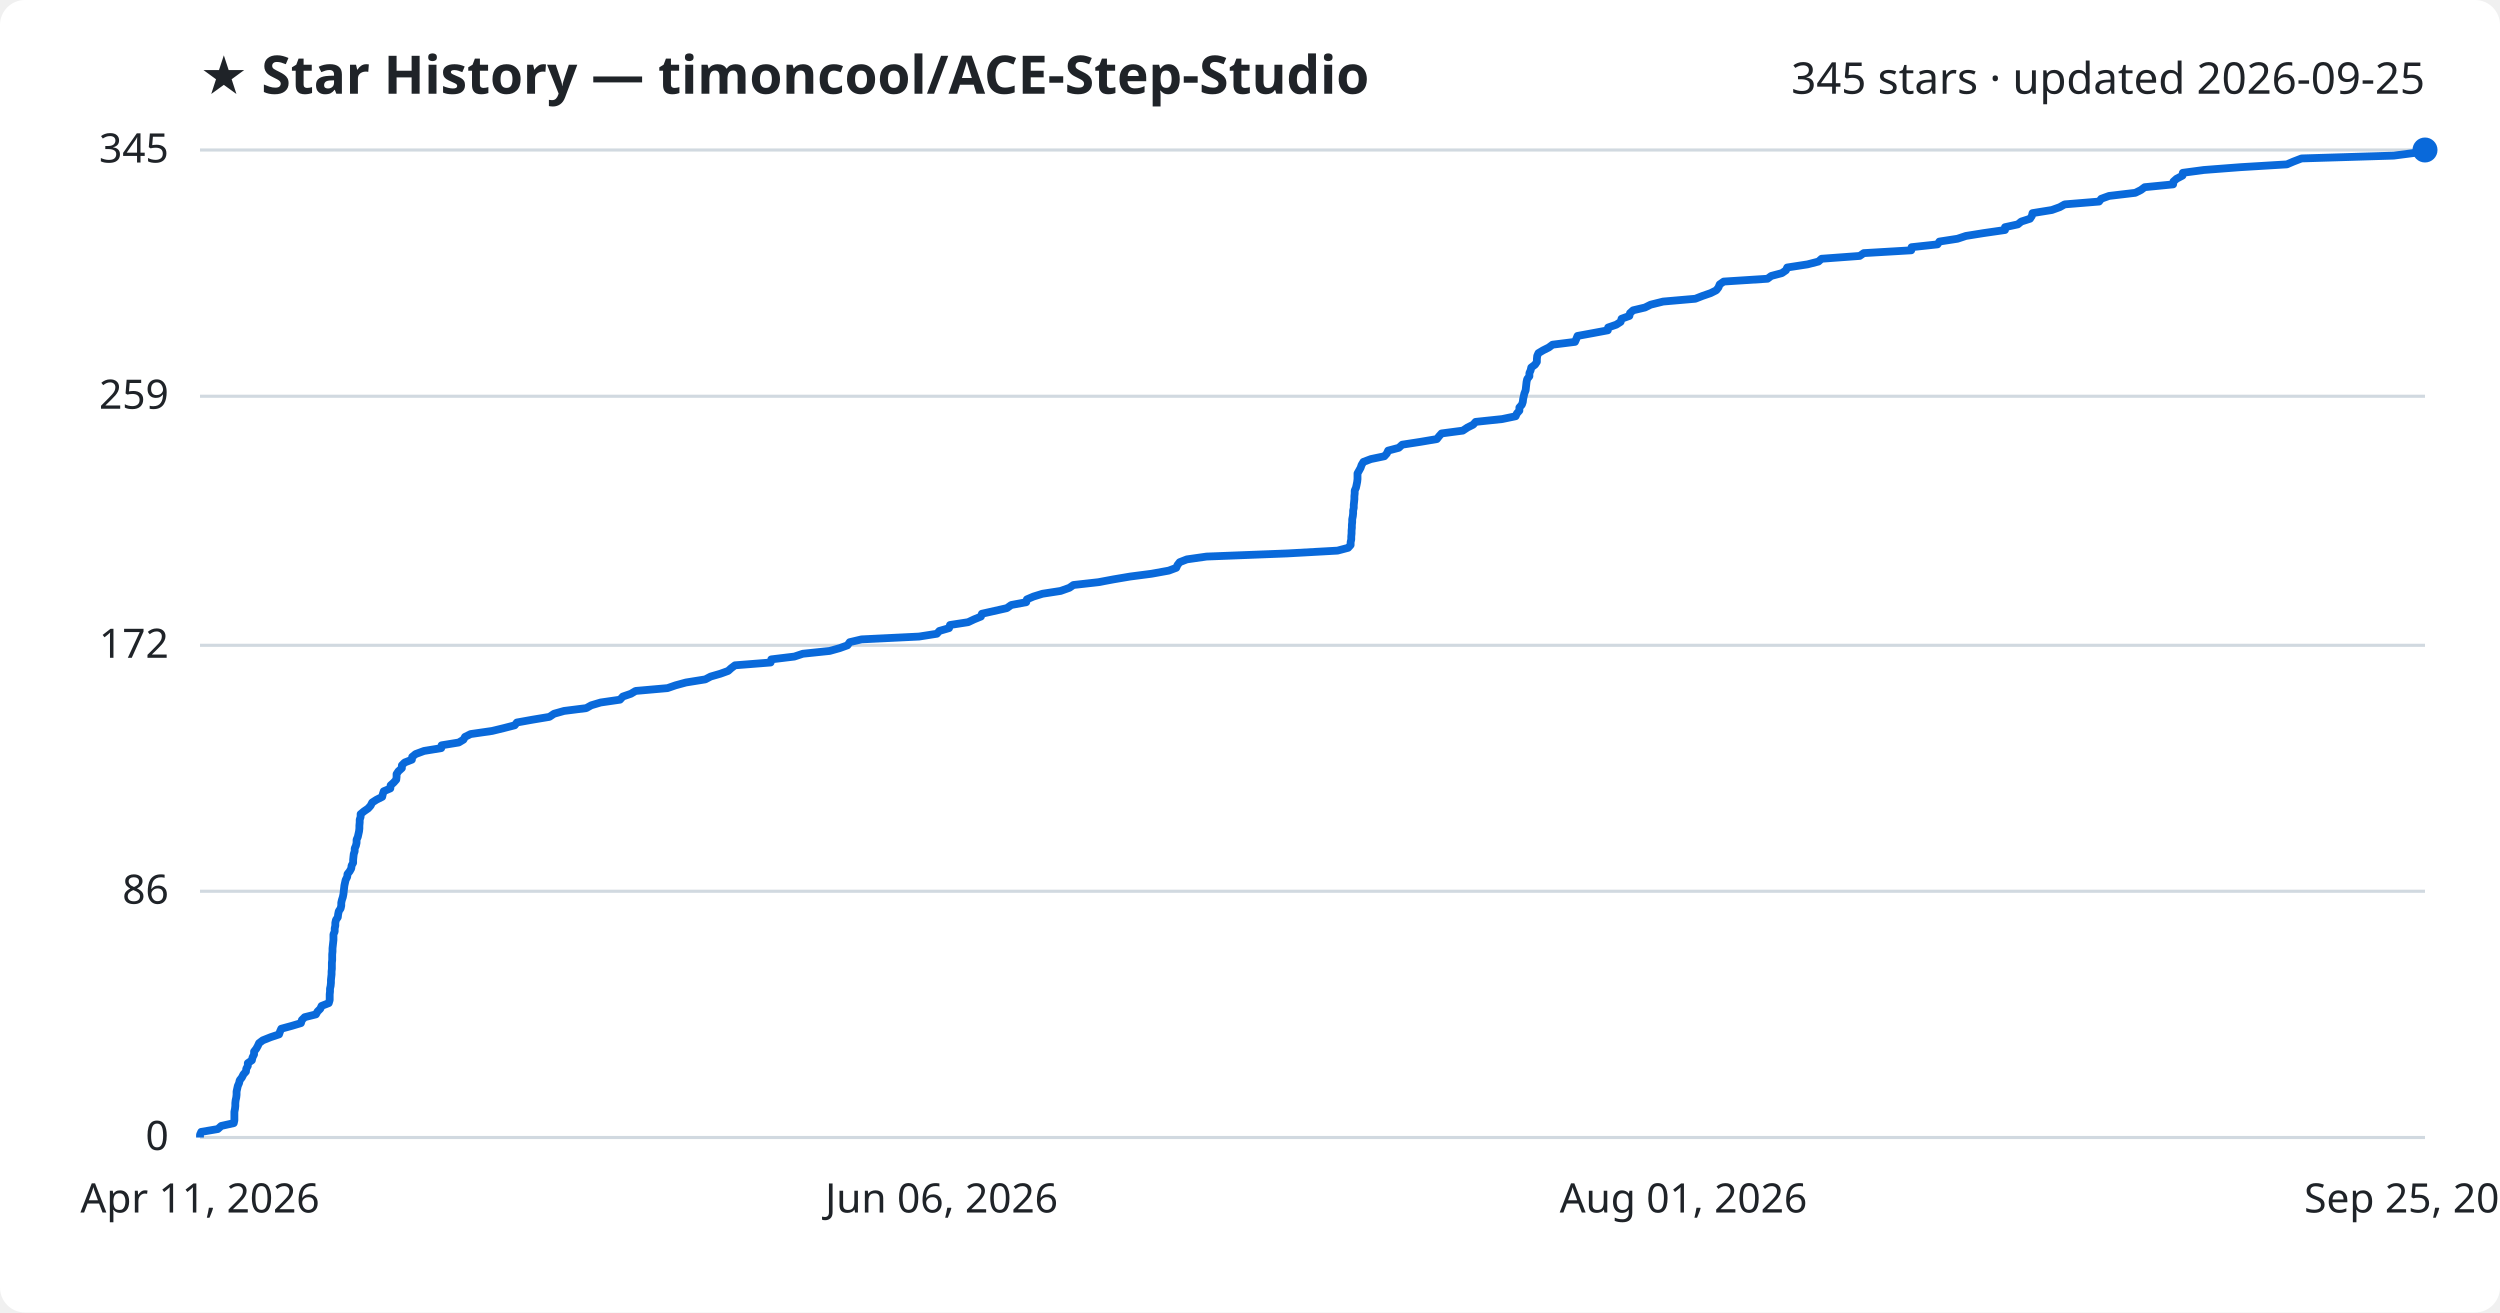
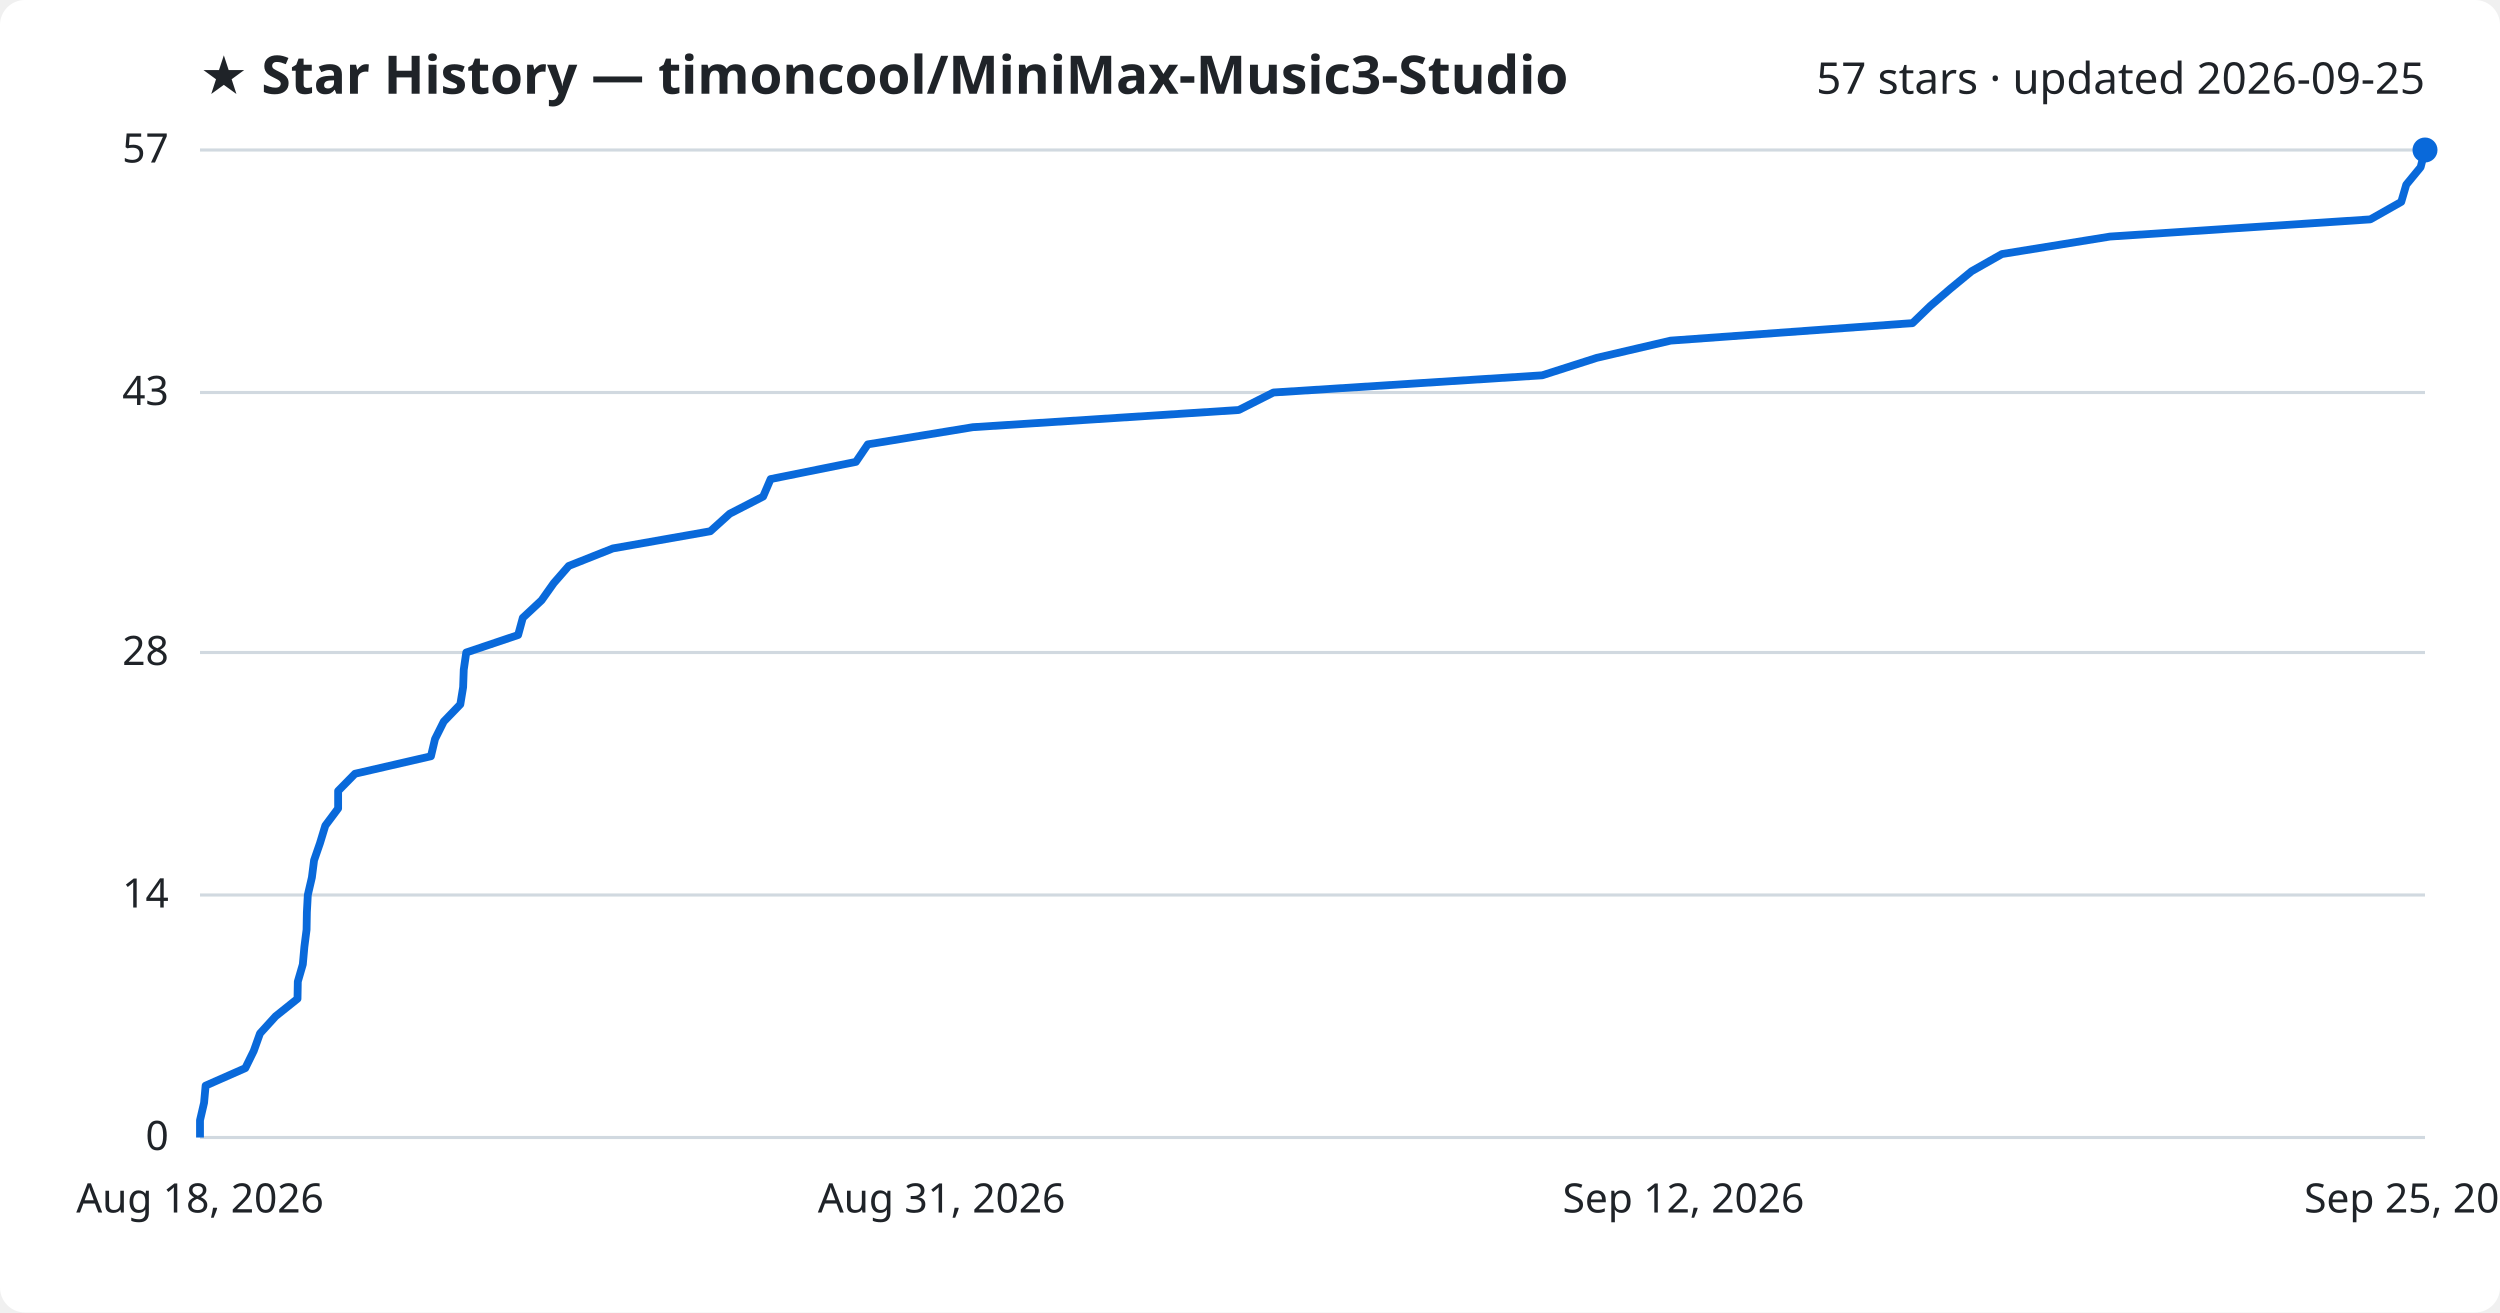
<svg xmlns="http://www.w3.org/2000/svg" viewBox="0 0 800 420" font-family="Segoe UI, sans-serif">
  <rect width="800" height="420" fill="#ffffff" rx="8" />
-   <text x="64" y="30" fill="#1f2328" font-size="17" font-weight="700">★ Star History — timoncool/ACE-Step-Studio</text>
-   <text x="776" y="30" fill="#1f2328" font-size="14" text-anchor="end">345 stars · updated 2026-09-25</text>
+   <text x="64" y="30" fill="#1f2328" font-size="17" font-weight="700">★ Star History — timoncool/MiniMax-Music3-Studio</text>
+   <text x="776" y="30" fill="#1f2328" font-size="14" text-anchor="end">57 stars · updated 2026-09-25</text>
  <line x1="64" y1="364.0" x2="776" y2="364.0" stroke="#d1d9e0" stroke-width="1" />
  <text x="54" y="368.0" fill="#1f2328" font-size="13" text-anchor="end">0</text>
-   <line x1="64" y1="285.2" x2="776" y2="285.2" stroke="#d1d9e0" stroke-width="1" />
-   <text x="54" y="289.2" fill="#1f2328" font-size="13" text-anchor="end">86</text>
-   <line x1="64" y1="206.5" x2="776" y2="206.5" stroke="#d1d9e0" stroke-width="1" />
-   <text x="54" y="210.5" fill="#1f2328" font-size="13" text-anchor="end">172</text>
-   <line x1="64" y1="126.8" x2="776" y2="126.8" stroke="#d1d9e0" stroke-width="1" />
-   <text x="54" y="130.8" fill="#1f2328" font-size="13" text-anchor="end">259</text>
+   <line x1="64" y1="286.4" x2="776" y2="286.4" stroke="#d1d9e0" stroke-width="1" />
+   <text x="54" y="290.4" fill="#1f2328" font-size="13" text-anchor="end">14</text>
+   <line x1="64" y1="208.8" x2="776" y2="208.8" stroke="#d1d9e0" stroke-width="1" />
+   <text x="54" y="212.8" fill="#1f2328" font-size="13" text-anchor="end">28</text>
+   <line x1="64" y1="125.6" x2="776" y2="125.6" stroke="#d1d9e0" stroke-width="1" />
+   <text x="54" y="129.6" fill="#1f2328" font-size="13" text-anchor="end">43</text>
  <line x1="64" y1="48.0" x2="776" y2="48.0" stroke="#d1d9e0" stroke-width="1" />
-   <text x="54" y="52.0" fill="#1f2328" font-size="13" text-anchor="end">345</text>
-   <path d="M64.0,364.0 L64.0,363.1 L64.4,362.2 L69.7,361.3 L70.8,360.3 L74.8,359.4 L75.0,358.5 L75.0,357.6 L75.0,356.7 L75.0,355.8 L75.2,354.8 L75.3,353.9 L75.3,353.0 L75.4,352.1 L75.6,351.2 L75.7,350.3 L75.7,349.3 L75.9,348.4 L76.1,347.5 L76.5,346.6 L76.7,345.7 L77.4,344.8 L77.9,343.8 L78.7,342.9 L78.8,342.0 L79.3,341.1 L79.3,340.2 L80.6,339.3 L80.8,338.4 L81.3,337.4 L81.3,336.5 L82.0,335.6 L82.5,334.7 L82.9,333.8 L84.1,332.9 L86.6,331.9 L89.3,331.0 L89.6,330.1 L90.0,329.2 L93.3,328.3 L96.3,327.4 L96.6,326.4 L97.5,325.5 L101.1,324.6 L101.6,323.7 L102.5,322.8 L102.9,321.9 L105.2,321.0 L105.5,320.0 L105.5,319.1 L105.5,318.2 L105.6,317.3 L105.6,316.4 L105.8,315.5 L105.9,314.5 L105.9,313.6 L106.0,312.7 L106.1,311.8 L106.1,310.9 L106.2,310.0 L106.2,309.0 L106.2,308.1 L106.3,307.2 L106.3,306.3 L106.3,305.4 L106.4,304.5 L106.4,303.5 L106.5,302.6 L106.6,301.7 L106.7,300.8 L106.7,299.9 L106.7,299.0 L107.1,298.1 L107.1,297.1 L107.3,296.2 L107.3,295.3 L107.5,294.4 L108.1,293.5 L108.2,292.6 L108.4,291.6 L109.0,290.7 L109.2,289.8 L109.2,288.9 L109.4,288.0 L109.7,287.1 L109.9,286.1 L110.0,285.2 L110.1,284.3 L110.2,283.4 L110.4,282.5 L110.6,281.6 L111.1,280.6 L111.2,279.7 L111.9,278.8 L112.4,277.9 L112.5,277.0 L113.0,276.1 L113.0,275.2 L113.1,274.2 L113.2,273.3 L113.5,272.4 L113.5,271.5 L113.9,270.6 L114.1,269.7 L114.1,268.7 L114.5,267.8 L114.7,266.9 L114.9,266.0 L115.0,265.1 L115.0,264.2 L115.1,263.2 L115.1,262.3 L115.4,261.4 L115.4,260.5 L116.5,259.6 L117.8,258.7 L118.6,257.8 L119.1,256.8 L120.5,255.9 L122.3,255.0 L122.5,254.1 L122.8,253.2 L124.9,252.3 L125.0,251.3 L126.0,250.4 L126.8,249.5 L126.9,248.6 L126.9,247.7 L127.5,246.8 L128.6,245.8 L128.6,244.9 L129.5,244.0 L131.8,243.1 L131.9,242.2 L133.0,241.3 L135.7,240.3 L141.2,239.4 L141.3,238.5 L146.8,237.6 L148.3,236.7 L148.8,235.8 L150.6,234.9 L157.5,233.9 L161.2,233.0 L164.7,232.1 L165.4,231.2 L170.4,230.3 L175.8,229.4 L177.3,228.4 L180.5,227.5 L187.6,226.6 L189.2,225.7 L192.2,224.8 L198.4,223.9 L199.3,222.9 L201.9,222.0 L203.4,221.1 L213.6,220.2 L216.2,219.3 L219.5,218.4 L225.7,217.4 L227.4,216.5 L230.5,215.6 L233.0,214.7 L234.0,213.8 L235.2,212.9 L246.6,212.0 L246.8,211.0 L254.2,210.1 L256.9,209.2 L265.5,208.3 L268.7,207.4 L271.2,206.5 L271.9,205.5 L275.7,204.6 L294.1,203.7 L299.8,202.8 L300.6,201.9 L303.7,201.0 L304.0,200.0 L309.8,199.1 L311.7,198.2 L313.9,197.3 L314.2,196.4 L318.2,195.5 L322.2,194.6 L323.6,193.6 L328.4,192.7 L328.6,191.8 L330.7,190.9 L333.6,190.0 L339.4,189.1 L342.2,188.1 L343.5,187.2 L351.5,186.3 L356.3,185.4 L361.6,184.5 L368.5,183.6 L374.0,182.6 L376.4,181.7 L376.8,180.8 L377.5,179.9 L379.8,179.0 L386.1,178.1 L411.9,177.1 L428.0,176.2 L431.4,175.3 L432.2,174.4 L432.2,173.5 L432.4,172.6 L432.4,171.7 L432.5,170.7 L432.5,169.8 L432.6,168.9 L432.6,168.0 L432.7,167.1 L432.7,166.2 L432.9,165.2 L433.0,164.3 L433.0,163.4 L433.2,162.5 L433.2,161.6 L433.3,160.7 L433.4,159.7 L433.4,158.8 L433.5,157.9 L433.5,157.0 L433.9,156.1 L434.1,155.2 L434.3,154.2 L434.4,153.3 L434.4,152.4 L434.4,151.5 L434.9,150.6 L435.4,149.7 L435.7,148.8 L436.3,147.8 L438.7,146.9 L443.0,146.0 L443.8,145.1 L444.2,144.2 L447.6,143.3 L448.7,142.3 L454.5,141.4 L459.8,140.5 L460.5,139.6 L461.3,138.7 L468.1,137.8 L469.6,136.8 L471.4,135.9 L472.2,135.0 L480.7,134.1 L485.0,133.2 L485.4,132.3 L486.2,131.4 L486.2,130.4 L487.0,129.5 L487.3,128.6 L487.4,127.7 L487.6,126.8 L487.8,125.9 L488.2,124.9 L488.3,124.0 L488.4,123.1 L488.5,122.2 L488.7,121.3 L489.4,120.4 L489.4,119.4 L489.8,118.5 L490.0,117.6 L491.2,116.7 L491.8,115.8 L491.8,114.9 L491.9,113.9 L492.3,113.0 L493.8,112.1 L495.6,111.2 L496.8,110.3 L504.0,109.4 L504.4,108.5 L504.8,107.5 L509.7,106.6 L514.5,105.7 L514.6,104.8 L517.2,103.9 L518.6,103.0 L518.9,102.0 L521.4,101.1 L521.6,100.2 L522.6,99.3 L526.4,98.4 L528.2,97.5 L532.2,96.5 L542.5,95.6 L544.8,94.7 L547.4,93.8 L549.2,92.9 L549.9,92.0 L550.3,91.0 L551.6,90.1 L565.6,89.2 L566.8,88.3 L570.2,87.4 L571.5,86.5 L571.9,85.6 L578.4,84.6 L581.9,83.7 L582.9,82.8 L595.1,81.9 L596.4,81.0 L611.6,80.1 L611.7,79.1 L620.0,78.2 L620.6,77.3 L626.4,76.4 L629.1,75.5 L634.7,74.6 L641.6,73.6 L641.6,72.7 L645.7,71.8 L646.8,70.9 L649.6,70.0 L650.2,69.1 L650.4,68.2 L656.6,67.2 L659.1,66.3 L660.7,65.4 L671.7,64.5 L672.4,63.6 L674.9,62.7 L683.3,61.7 L685.1,60.8 L686.3,59.9 L695.4,59.0 L695.5,58.1 L696.5,57.2 L698.4,56.2 L698.5,55.3 L705.2,54.4 L716.9,53.5 L731.8,52.6 L733.9,51.7 L736.5,50.7 L766.0,49.8 L772.9,48.9 L776.0,48.0 L776.0,48.0" fill="none" stroke="#0969da" stroke-width="2.5" stroke-linejoin="round" />
+   <text x="54" y="52.0" fill="#1f2328" font-size="13" text-anchor="end">57</text>
+   <path d="M64.0,364.0 L64.0,358.5 L65.3,352.9 L65.8,347.4 L78.5,341.8 L81.2,336.3 L83.2,330.7 L88.2,325.2 L95.2,319.6 L95.3,314.1 L96.9,308.6 L97.4,303.0 L98.1,297.5 L98.2,291.9 L98.5,286.4 L99.8,280.8 L100.5,275.3 L102.4,269.8 L104.1,264.2 L108.2,258.7 L108.2,253.1 L113.6,247.6 L137.9,242.0 L139.2,236.5 L142.0,230.9 L147.3,225.4 L148.2,219.9 L148.4,214.3 L149.2,208.8 L165.8,203.2 L167.3,197.7 L173.3,192.1 L177.2,186.6 L182.0,181.1 L196.1,175.5 L227.3,170.0 L233.5,164.4 L244.2,158.9 L246.6,153.3 L273.9,147.8 L277.7,142.2 L311.3,136.7 L396.4,131.2 L407.5,125.6 L493.5,120.1 L511.0,114.5 L534.6,109.0 L612.0,103.4 L617.7,97.9 L624.1,92.4 L630.9,86.8 L640.6,81.3 L675.2,75.7 L758.5,70.2 L768.4,64.6 L770.0,59.1 L774.6,53.5 L776.0,48.0 L776.0,48.0" fill="none" stroke="#0969da" stroke-width="2.5" stroke-linejoin="round" />
  <circle cx="776.0" cy="48.0" r="4" fill="#0969da" />
-   <text x="64.0" y="388" fill="#1f2328" font-size="13" text-anchor="middle">Apr 11, 2026</text>
-   <text x="301.3" y="388" fill="#1f2328" font-size="13" text-anchor="middle">Jun 06, 2026</text>
-   <text x="538.7" y="388" fill="#1f2328" font-size="13" text-anchor="middle">Aug 01, 2026</text>
+   <text x="64.0" y="388" fill="#1f2328" font-size="13" text-anchor="middle">Aug 18, 2026</text>
+   <text x="301.3" y="388" fill="#1f2328" font-size="13" text-anchor="middle">Aug 31, 2026</text>
+   <text x="538.7" y="388" fill="#1f2328" font-size="13" text-anchor="middle">Sep 12, 2026</text>
  <text x="776.0" y="388" fill="#1f2328" font-size="13" text-anchor="middle">Sep 25, 2026</text>
</svg>
